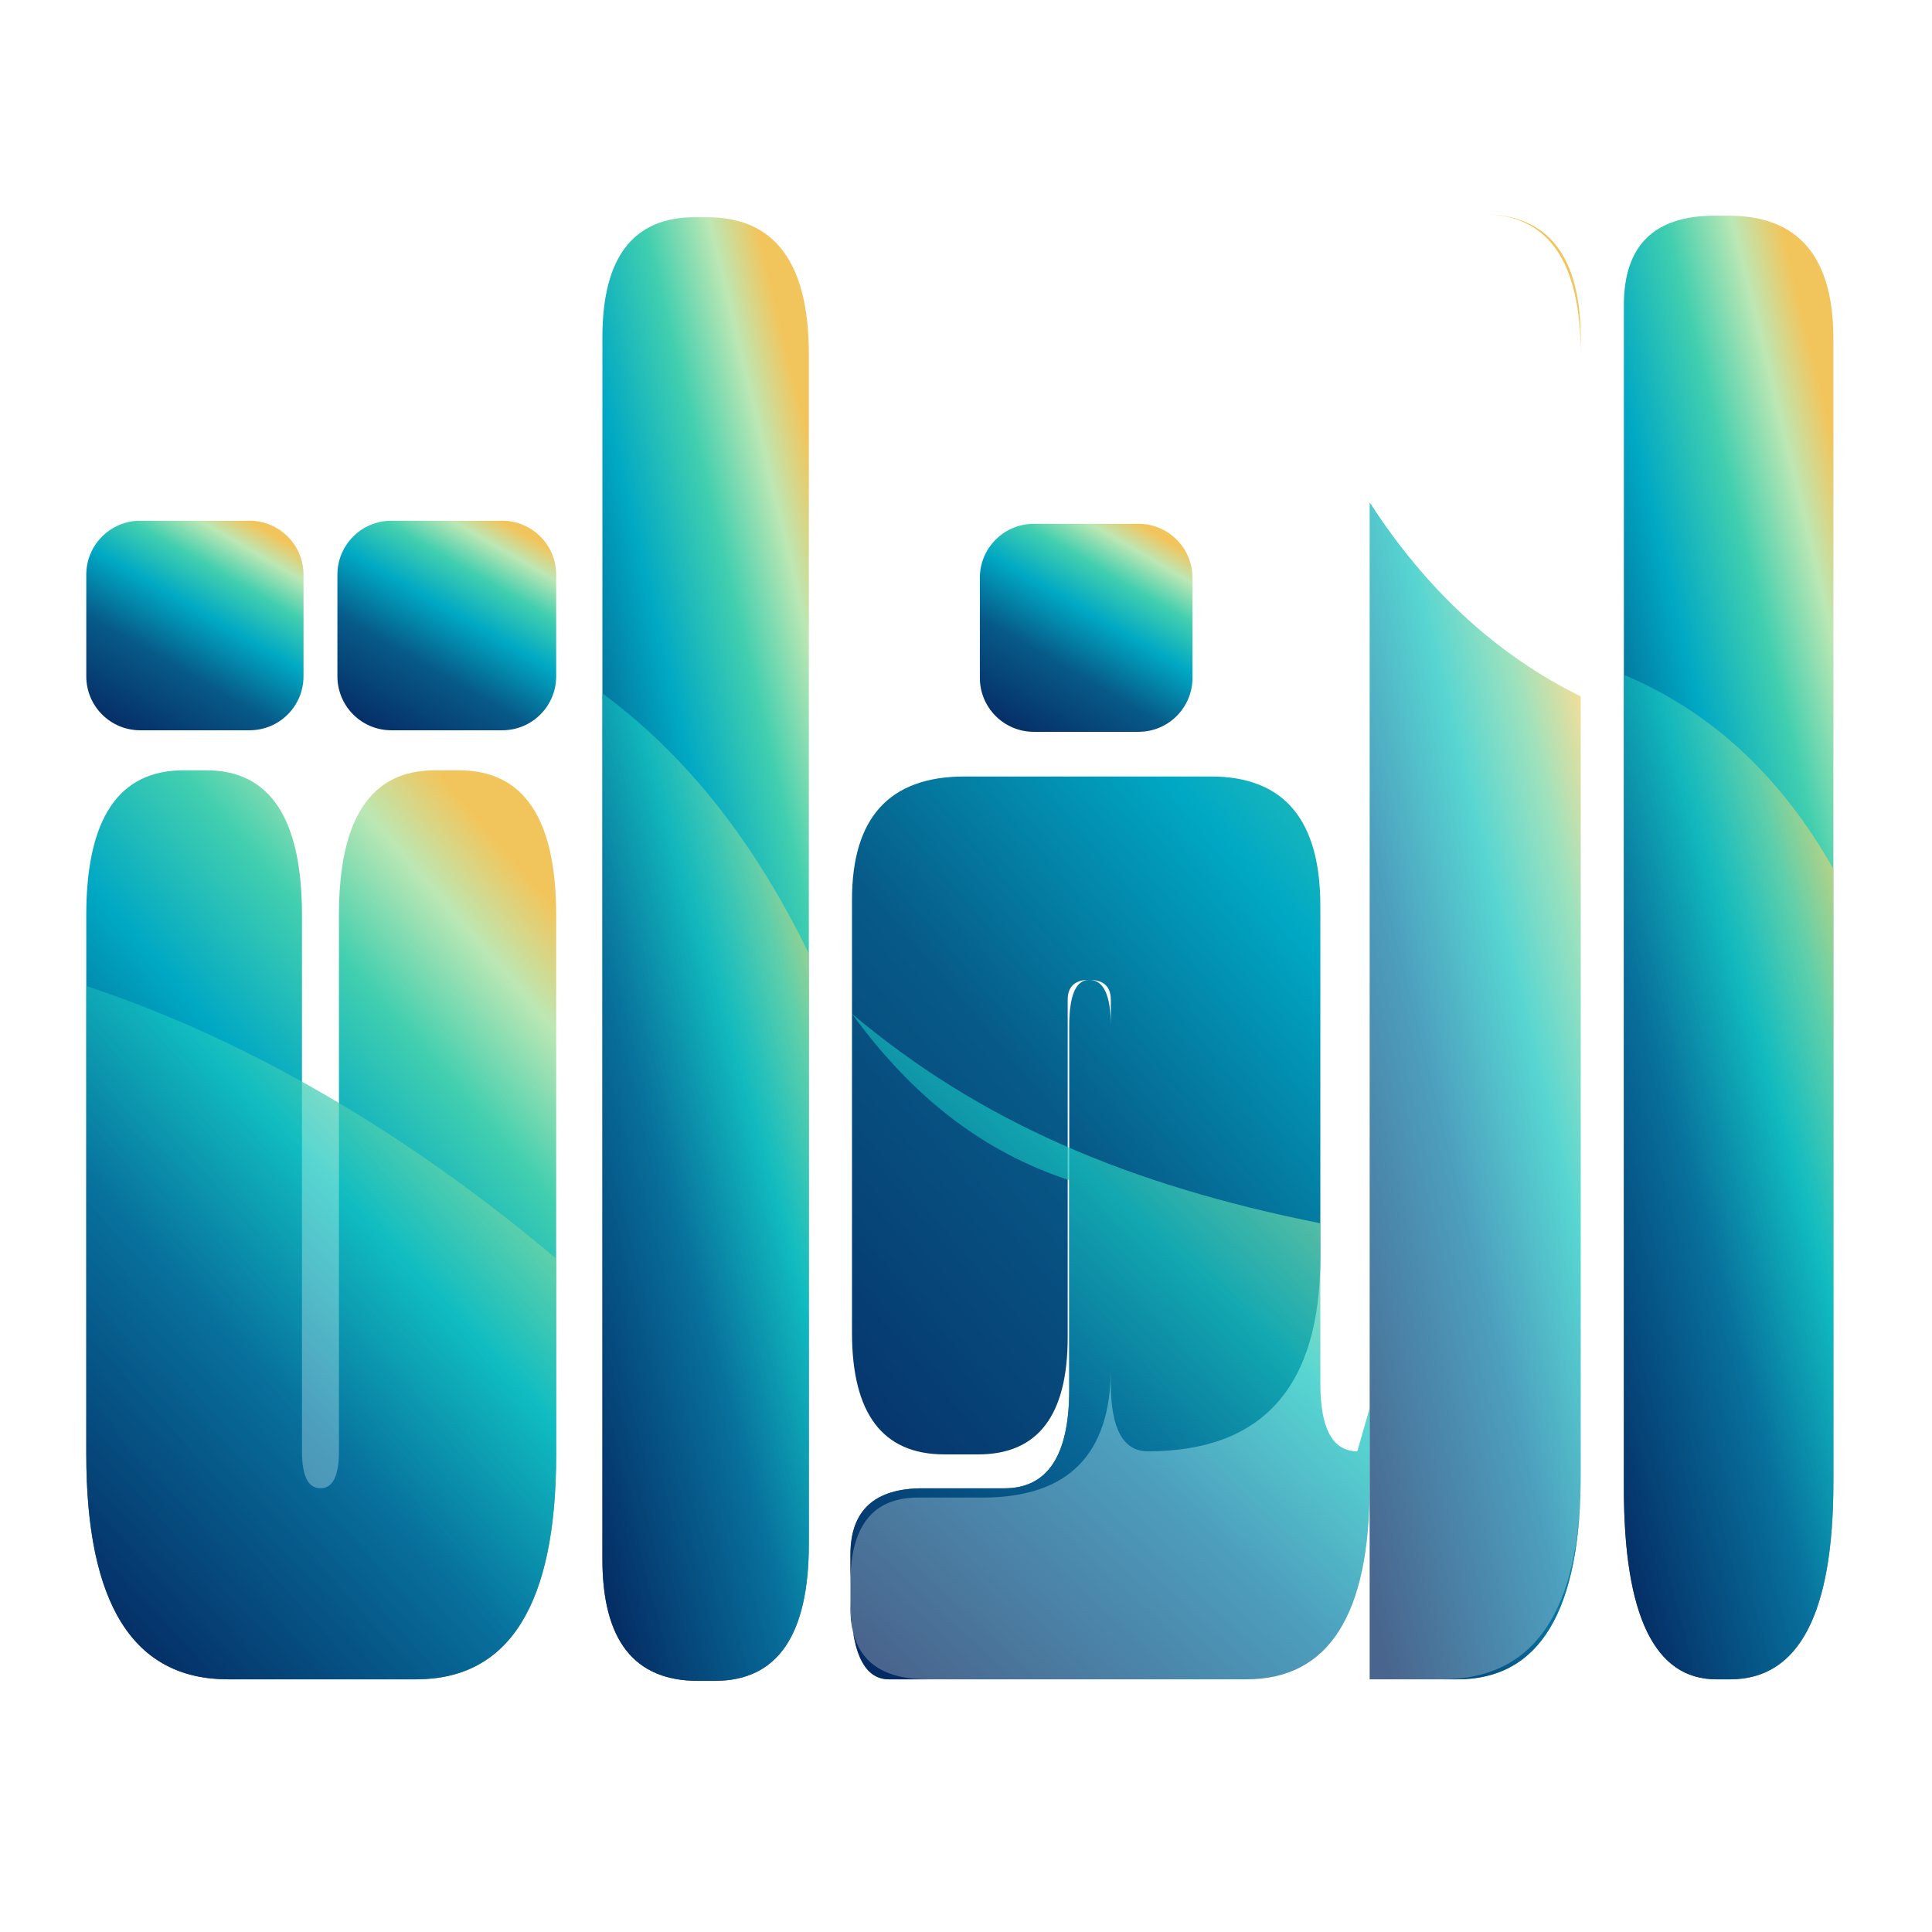
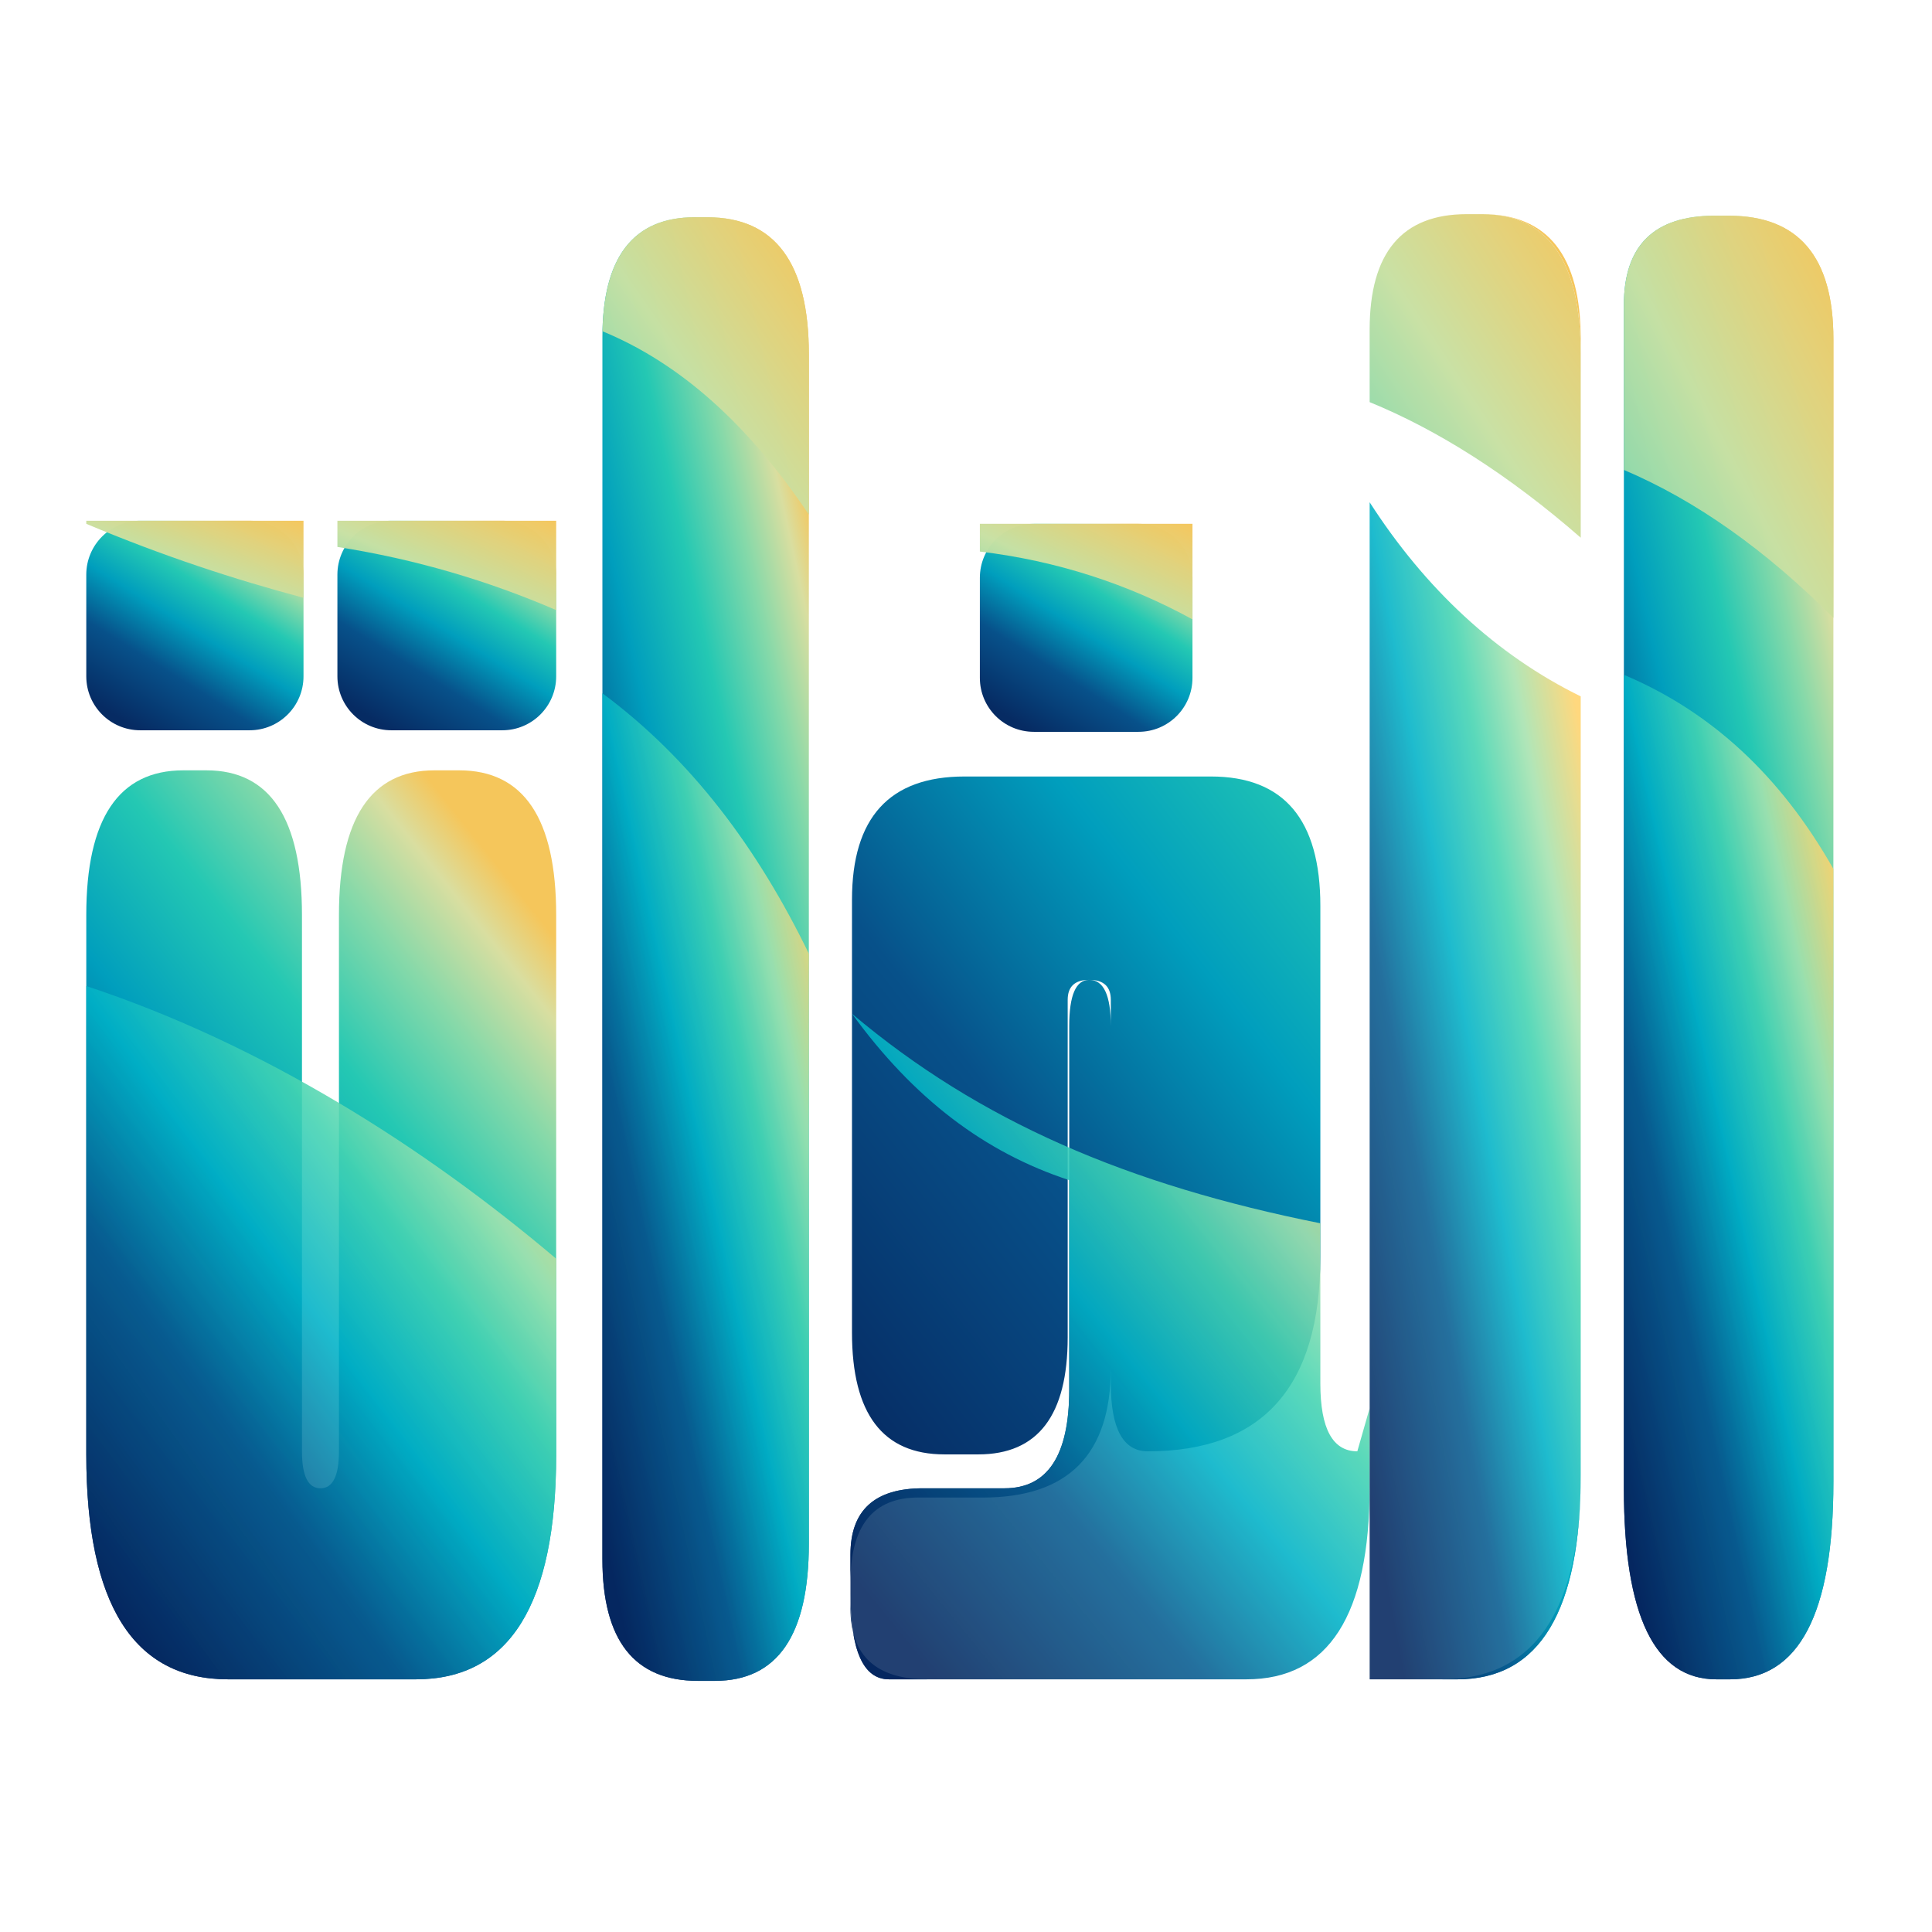
<svg xmlns="http://www.w3.org/2000/svg" viewBox="0 0 1254 1254" width="1254" height="1254" role="img" aria-label="شعار الذات">
  <defs>
-     <linearGradient id="g" x1=".15" y1="1" x2=".75" y2="0">
-       <stop offset="0" stop-color="#062D66" />
-       <stop offset=".34" stop-color="#075A88" />
-       <stop offset=".58" stop-color="#00A8C4" />
-       <stop offset=".76" stop-color="#42CFAF" />
-       <stop offset=".9" stop-color="#BCE7B4" />
-       <stop offset="1" stop-color="#F2C55C" />
+     <linearGradient id="g" x1=".18" y1=".96" x2=".78" y2=".04">
+       <stop offset="0" stop-color="#062B63" />
+       <stop offset=".28" stop-color="#07518A" />
+       <stop offset=".49" stop-color="#009EBD" />
+       <stop offset=".67" stop-color="#24C8B3" />
+       <stop offset=".82" stop-color="#86D9A9" />
+       <stop offset=".93" stop-color="#D9DEA0" />
+       <stop offset="1" stop-color="#F5C65B" />
    </linearGradient>
-     <linearGradient id="g2" x1=".1" y1="1" x2=".82" y2="0">
-       <stop offset="0" stop-color="#032A62" />
-       <stop offset=".42" stop-color="#0878A4" />
-       <stop offset=".67" stop-color="#16C5C0" />
-       <stop offset=".84" stop-color="#77D6A4" />
-       <stop offset="1" stop-color="#FFD06A" />
+     <linearGradient id="g2" x1=".08" y1=".92" x2=".88" y2=".08">
+       <stop offset="0" stop-color="#05275F" />
+       <stop offset=".31" stop-color="#075D91" />
+       <stop offset=".52" stop-color="#00B2C7" />
+       <stop offset=".70" stop-color="#45D4B1" />
+       <stop offset=".84" stop-color="#A5E2AF" />
+       <stop offset="1" stop-color="#FFD36D" />
+     </linearGradient>
+     <linearGradient id="gold" x1="0" y1="1" x2="1" y2="0">
+       <stop offset="0" stop-color="#73D6AE" />
+       <stop offset=".45" stop-color="#C8E0A3" />
+       <stop offset="1" stop-color="#F5C65B" />
    </linearGradient>
  </defs>
  <g fill="url(#g)">
    <path d="M1054 966V198q0-58 59-58h9q68 0 68 80v742q0 128-67 128h-9q-60 0-60-124Z" />
    <path d="M889 965V214q0-75 63-75h10q64 0 64 91v727q0 133-80 133H577q-25 0-25-56v-25q0-43 47-43h53q42 0 42-64V666q0-30 13-30 14 0 14 30v232q0 44 24 44 112 0 112-126V588q0-84-71-84H626q-73 0-73 80v281q0 79 60 79h22q58 0 58-76V649q0-13 14-13t14 13v239q0 84-83 84h-42q-44 0-44 55v17q0 46 50 46h334q90 0 90-133V220q0-81-64-81h-10q-63 0-63 75v751Z" />
    <path d="M391 1012V219q0-78 60-78h8q66 0 66 89v772q0 89-61 89h-11q-62 0-62-79Z" />
    <path d="M56 594q0-94 63-94h15q62 0 62 94v348q0 24 12 24 12 0 12-24V594q0-94 62-94h16q63 0 63 94v350q0 146-91 146H148q-92 0-92-146V594Z" />
    <rect x="56" y="338" width="141" height="136" rx="35" />
    <rect x="219" y="338" width="142" height="136" rx="35" />
    <rect x="636" y="340" width="138" height="135" rx="35" />
  </g>
-   <g opacity=".72" fill="url(#g2)">
+   <g opacity=".88" fill="url(#g2)">
    <path d="M56 640c115 38 220 105 305 177v127q0 146-91 146H148q-92 0-92-146Z" />
    <path d="M391 450c58 43 101 101 134 169v383q0 89-61 89h-11q-62 0-62-79Z" />
    <path d="M553 658c83 70 179 111 304 136v104q0 44 24 44l8-28v51q0 125-80 125H577q-25 0-25-56v-25q0-43 47-43h53q42 0 42-64V766c-55-18-101-53-141-108Z" />
    <path d="M889 326c36 56 82 99 137 126v505q0 133-80 133h-57Z" />
    <path d="M1054 438c57 24 102 66 136 126v398q0 128-67 128h-9q-60 0-60-124Z" />
  </g>
+   <g fill="url(#gold)" opacity=".98">
+     <path d="M56 338h141v50c-45-12-91-27-141-48Z" />
+     <path d="M219 338h142v58c-44-19-91-33-142-41Z" />
+     <path d="M391 219q0-78 60-78h8q66 0 66 89v104c-39-58-83-98-134-119Z" />
+     <path d="M636 340h138v62c-42-23-88-38-138-44Z" />
+     <path d="M889 214q0-75 63-75h10q64 0 64 91v119c-47-41-93-70-137-88Z" />
+     <path d="M1054 198q0-58 59-58h9q68 0 68 80v181c-44-44-89-76-136-96Z" />
+   </g>
</svg>
